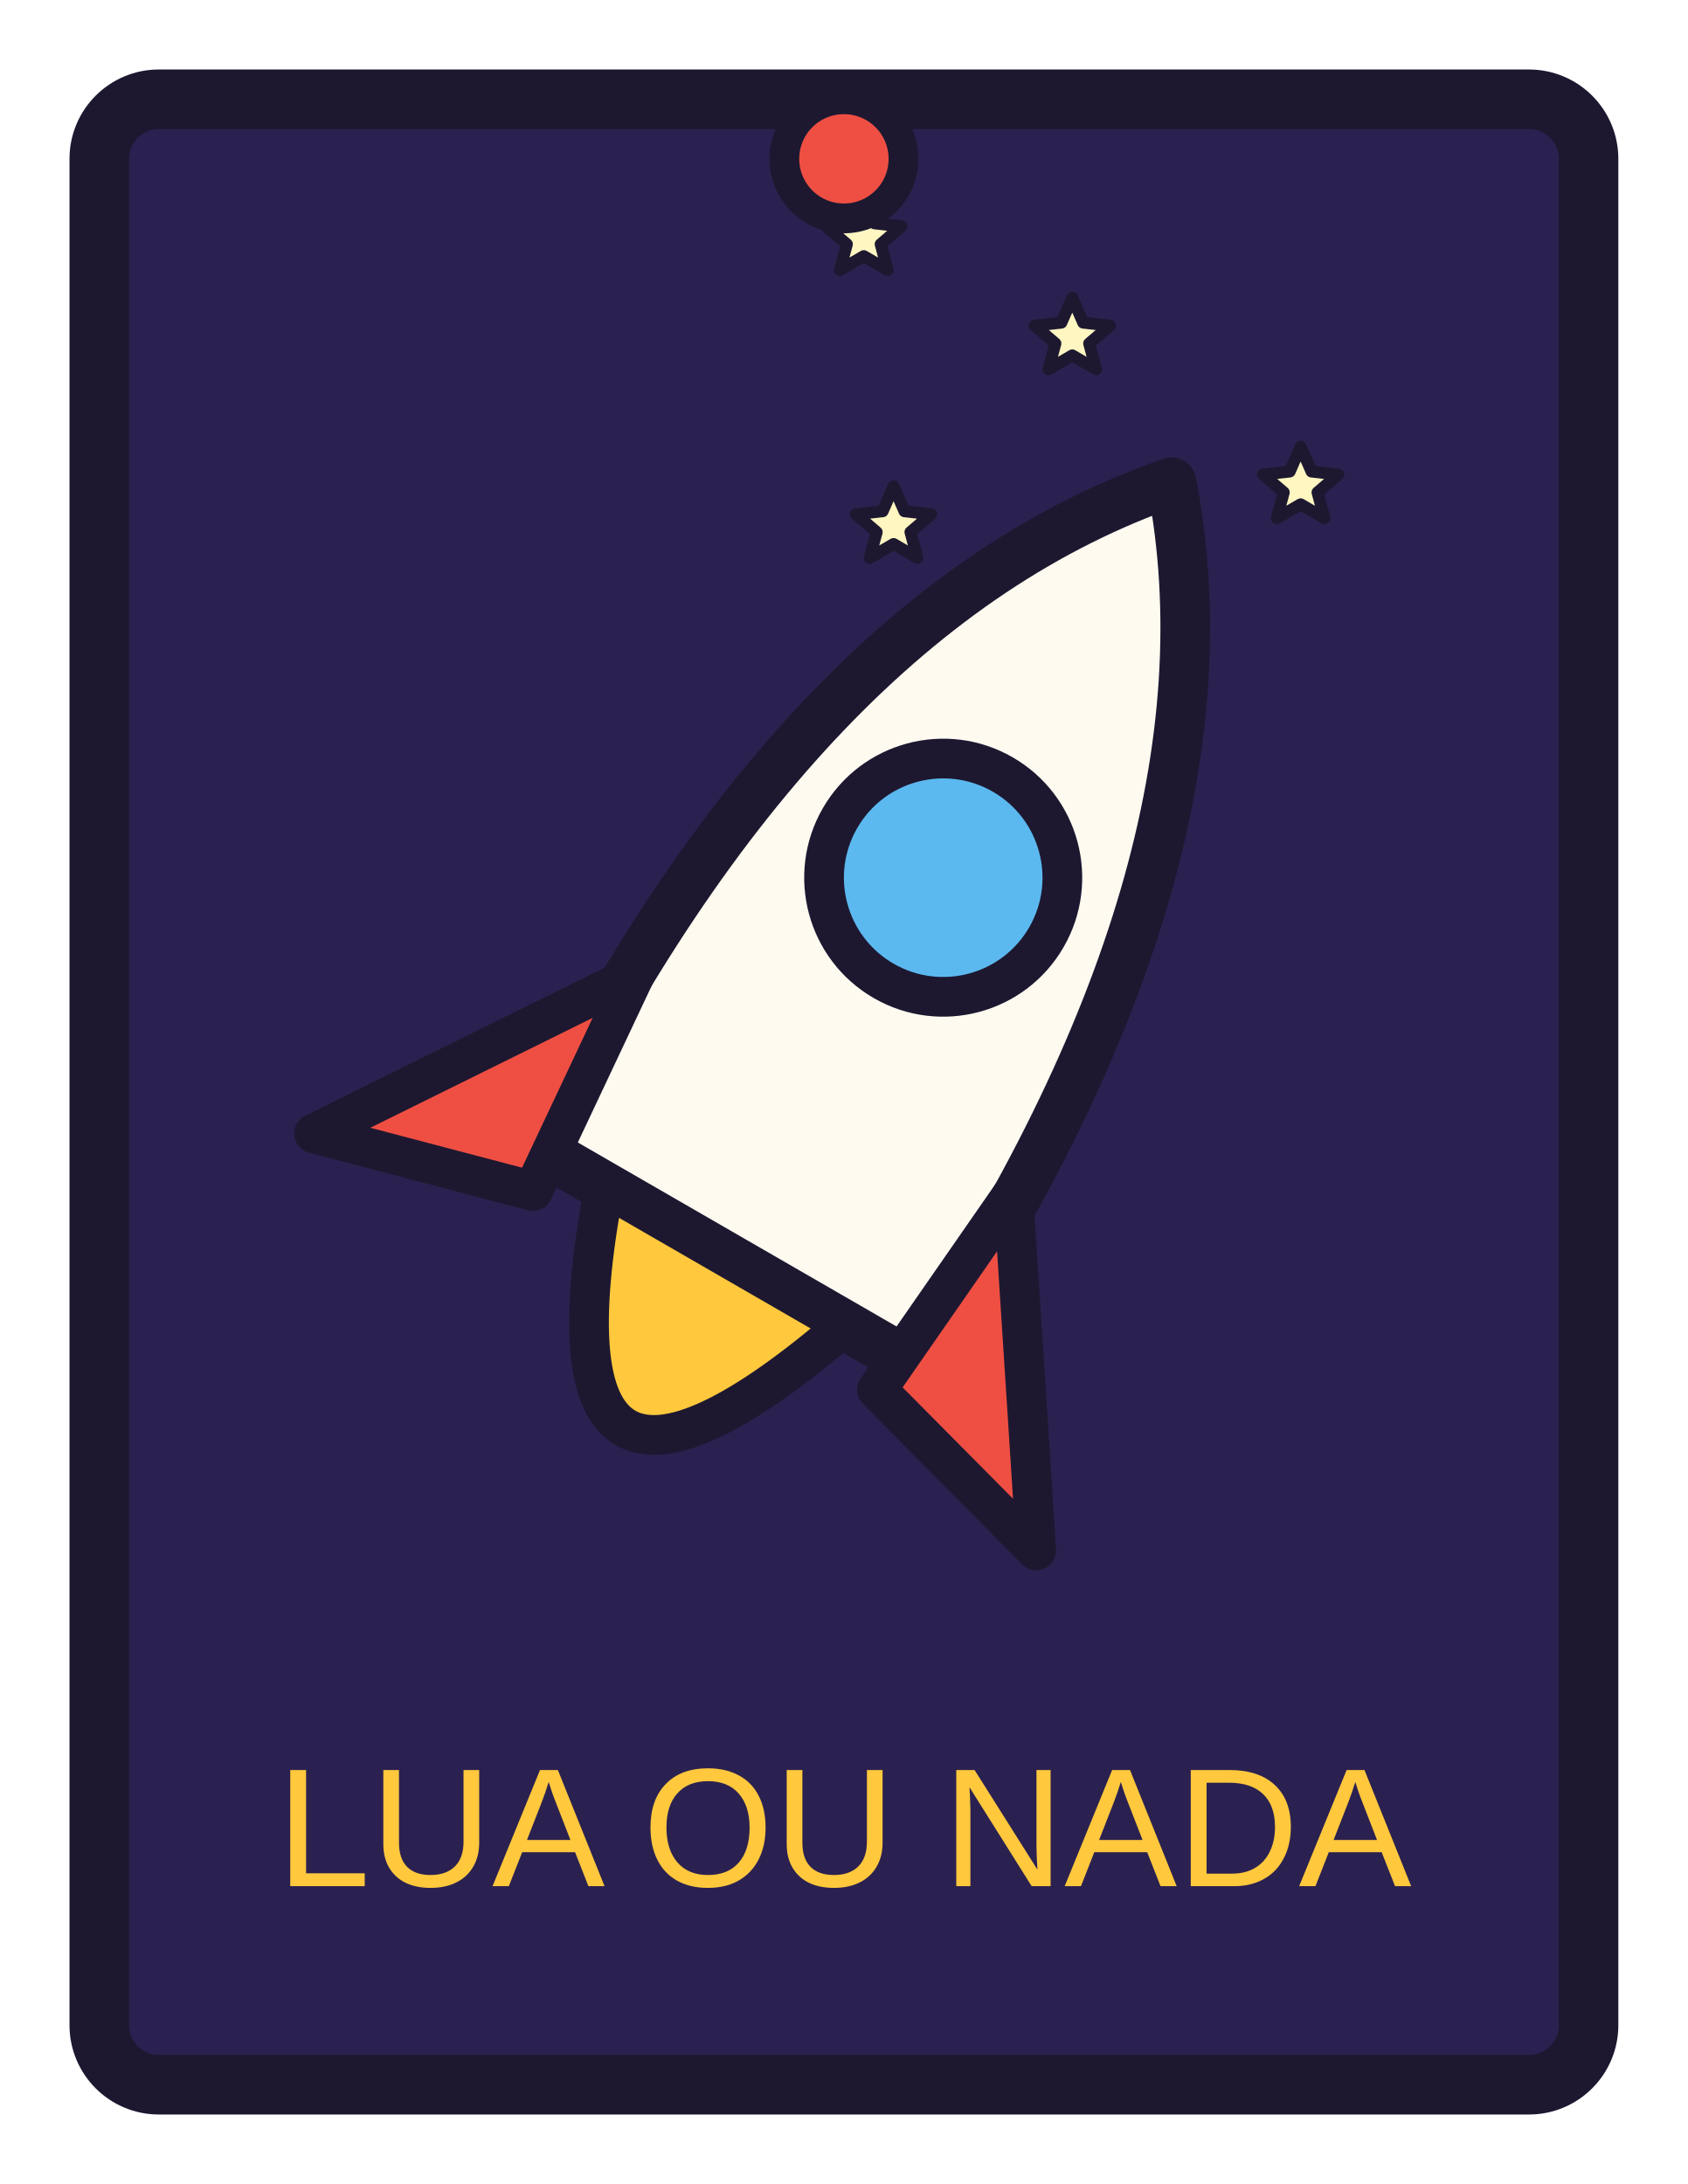
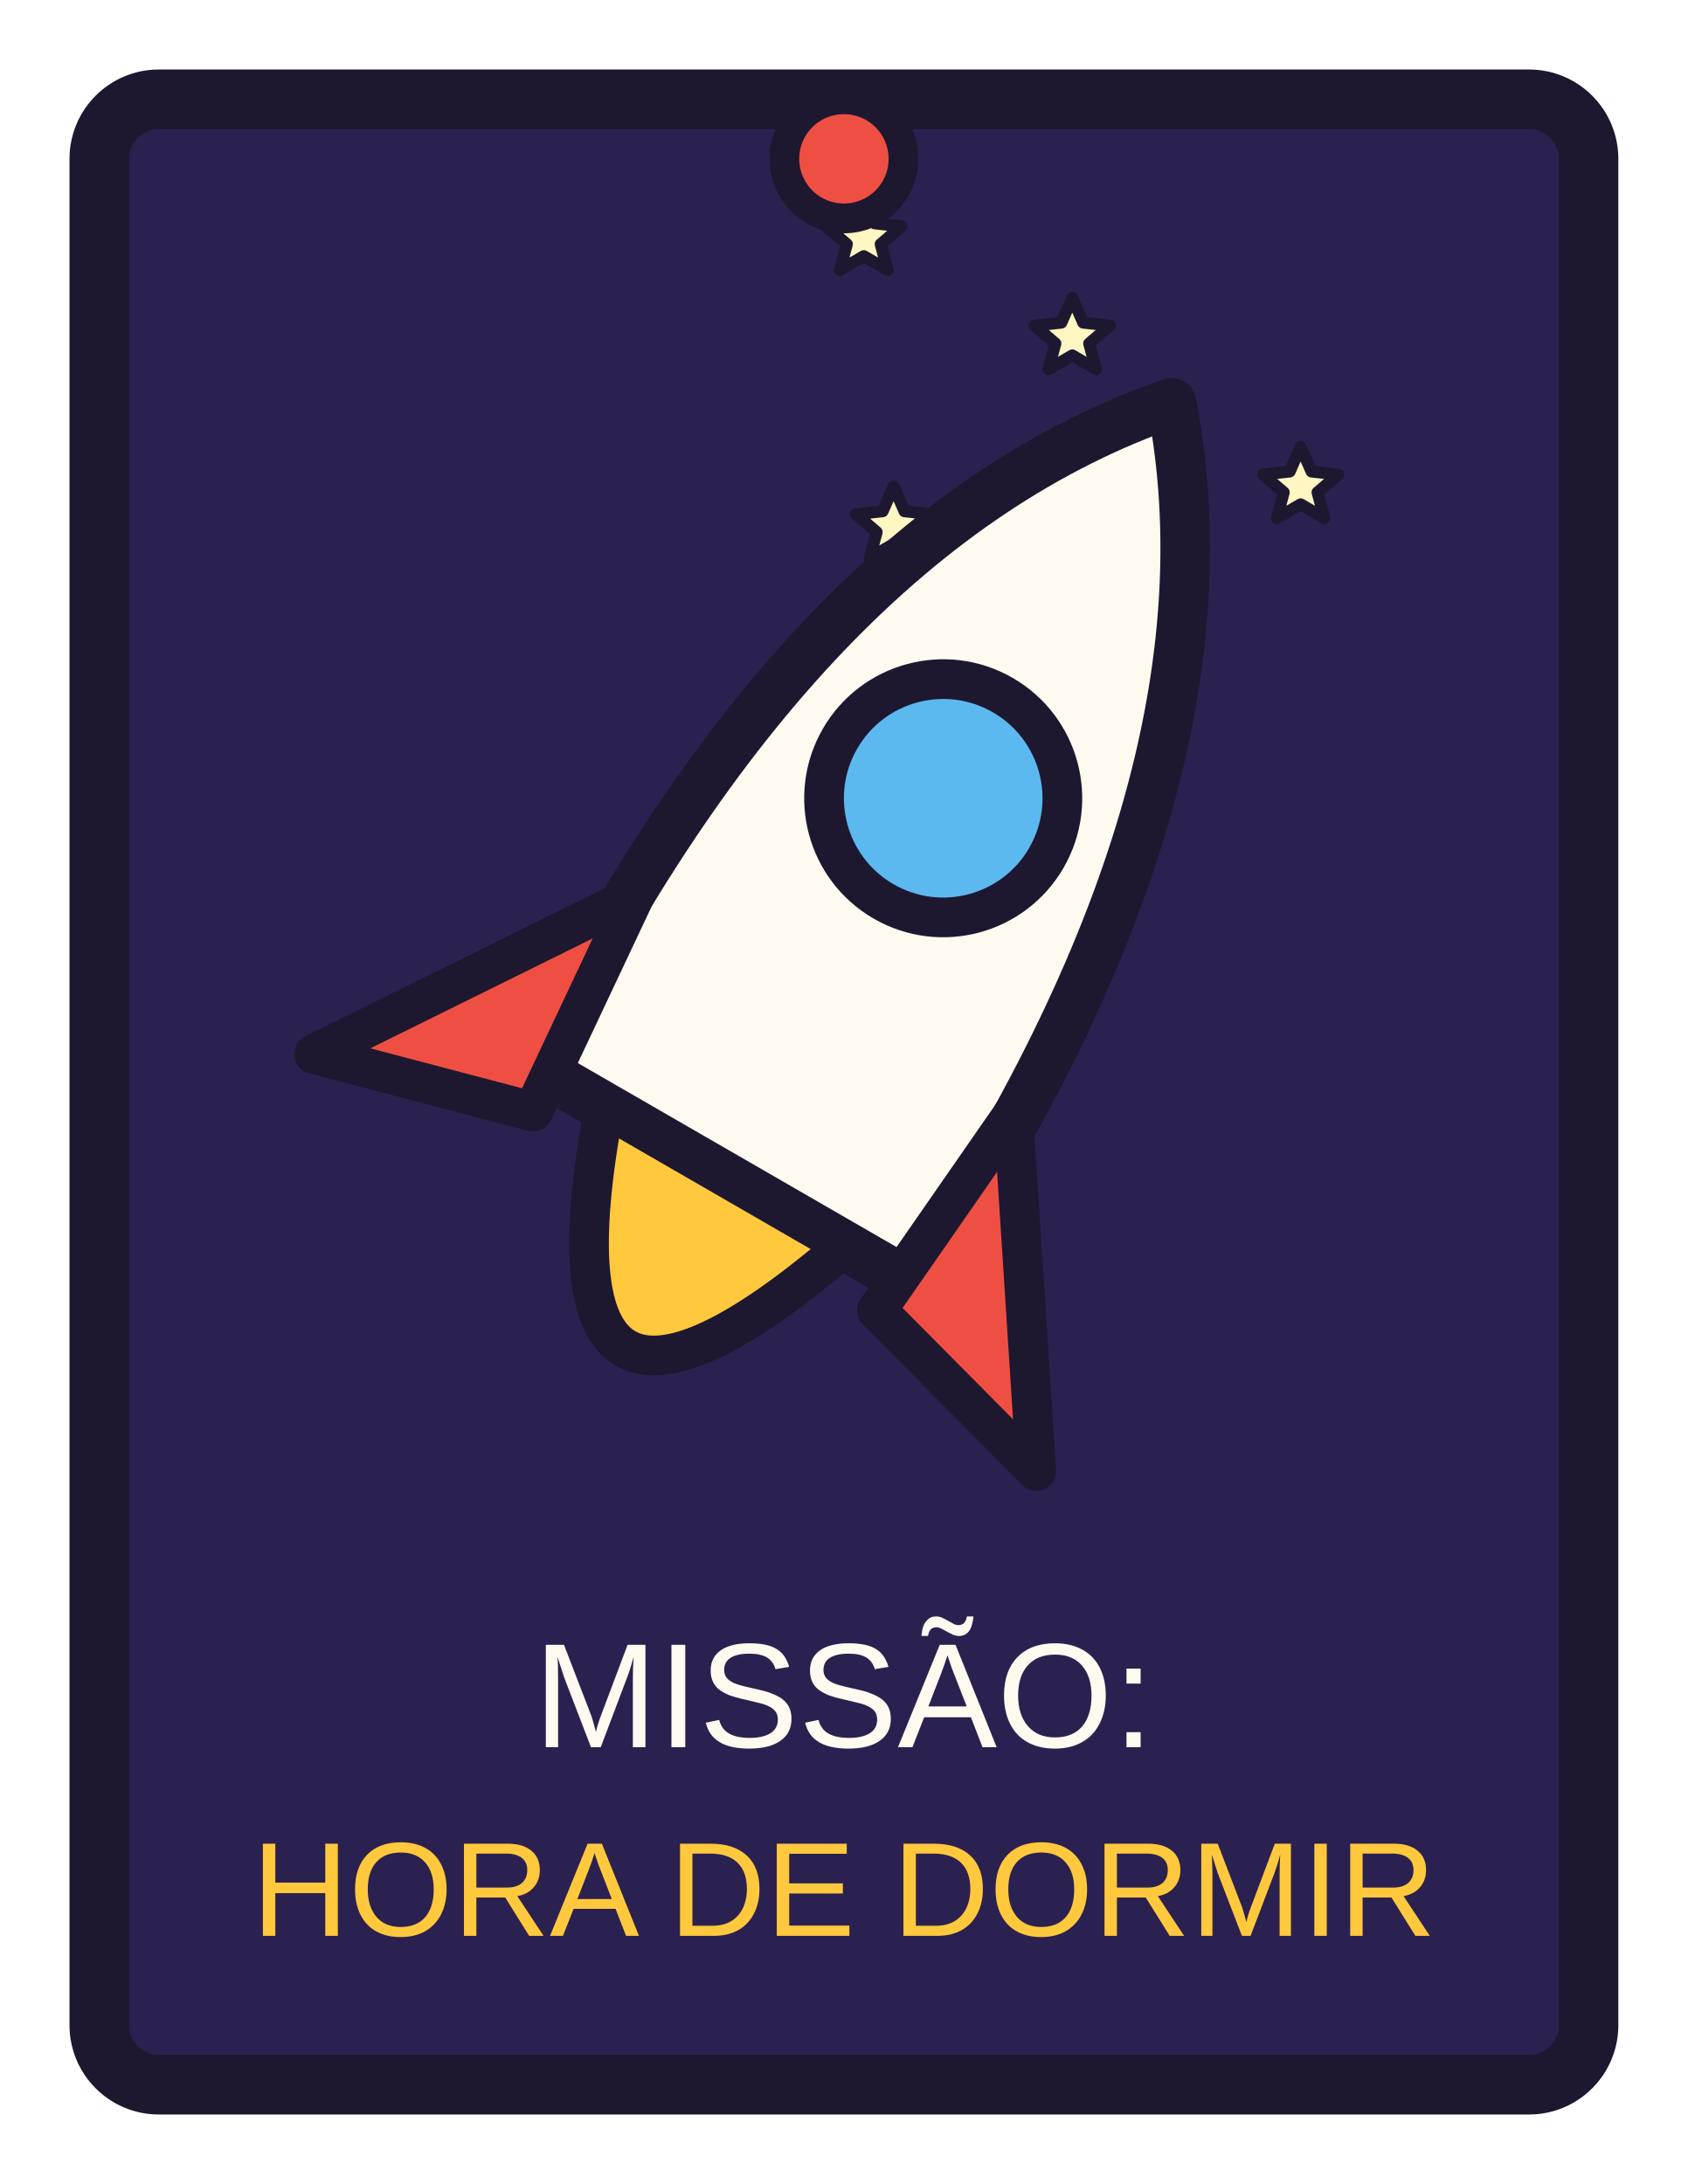
<svg xmlns="http://www.w3.org/2000/svg" viewBox="0 0 170 220" width="170" height="220">
  <rect x="10" y="10" width="150" height="200" rx="6" fill="#2b2150" stroke="#1d1830" stroke-width="6" />
  <polygon points="131.0,45.0 132.1,47.5 134.8,47.8 132.7,49.6 133.4,52.2 131.0,50.8 128.6,52.2 129.3,49.6 127.2,47.8 129.9,47.5" fill="#fff6c2" stroke="#1d1830" stroke-width="1.2" stroke-linejoin="round" />
  <polygon points="90.0,49.0 91.1,51.5 93.8,51.8 91.7,53.6 92.4,56.2 90.0,54.8 87.6,56.2 88.3,53.6 86.2,51.8 88.9,51.5" fill="#fff6c2" stroke="#1d1830" stroke-width="1.2" stroke-linejoin="round" />
  <polygon points="105.0,57.0 106.1,59.5 108.8,59.8 106.7,61.6 107.4,64.2 105.0,62.8 102.6,64.2 103.3,61.6 101.2,59.8 103.9,59.5" fill="#fff6c2" stroke="#1d1830" stroke-width="1.2" stroke-linejoin="round" />
  <polygon points="87.0,20.0 88.1,22.5 90.8,22.8 88.7,24.6 89.4,27.2 87.0,25.8 84.6,27.2 85.3,24.6 83.2,22.8 85.9,22.5" fill="#fff6c2" stroke="#1d1830" stroke-width="1.2" stroke-linejoin="round" />
  <polygon points="108.0,30.0 109.1,32.5 111.8,32.8 109.7,34.6 110.4,37.2 108.0,35.8 105.6,37.2 106.3,34.6 104.2,32.8 106.9,32.5" fill="#fff6c2" stroke="#1d1830" stroke-width="1.2" stroke-linejoin="round" />
  <polygon points="82.0,103.0 83.1,105.5 85.8,105.8 83.7,107.6 84.4,110.2 82.0,108.8 79.6,110.2 80.3,107.6 78.2,105.8 80.9,105.5" fill="#fff6c2" stroke="#1d1830" stroke-width="1.2" stroke-linejoin="round" />
-   <g transform="rotate(30 86 104)">
+   <g transform="translate(0 -8) rotate(30 86 104)">
    <path d="M86 40 Q112 70 108 130 L64 130 Q60 70 86 40 Z" fill="#fffaf0" stroke="#1d1830" stroke-width="5" stroke-linejoin="round" />
    <circle cx="86" cy="86" r="12" fill="#5cb9f0" stroke="#1d1830" stroke-width="4" />
    <path d="M64 110 L44 140 L66 134 Z M108 110 L128 140 L106 134 Z" fill="#ef4f43" stroke="#1d1830" stroke-width="4" stroke-linejoin="round" />
    <path d="M72 130 Q86 170 100 130 Z" fill="#ffc83d" stroke="#1d1830" stroke-width="4" stroke-linejoin="round" />
  </g>
-   <text x="85" y="190" text-anchor="middle" font-family="Arial Black, Arial, sans-serif" font-size="17" fill="#ffc83d">LUA OU NADA</text>
+   <text x="85" y="176" text-anchor="middle" font-family="Arial Black, Arial, sans-serif" font-size="15" fill="#fffaf0">MISSÃO:</text>
+   <text x="85" y="195" text-anchor="middle" font-family="Arial Black, Arial, sans-serif" font-size="13.5" fill="#ffc83d">HORA DE DORMIR</text>
  <circle cx="85" cy="16" r="6" fill="#ef4f43" stroke="#1d1830" stroke-width="3" />
</svg>
